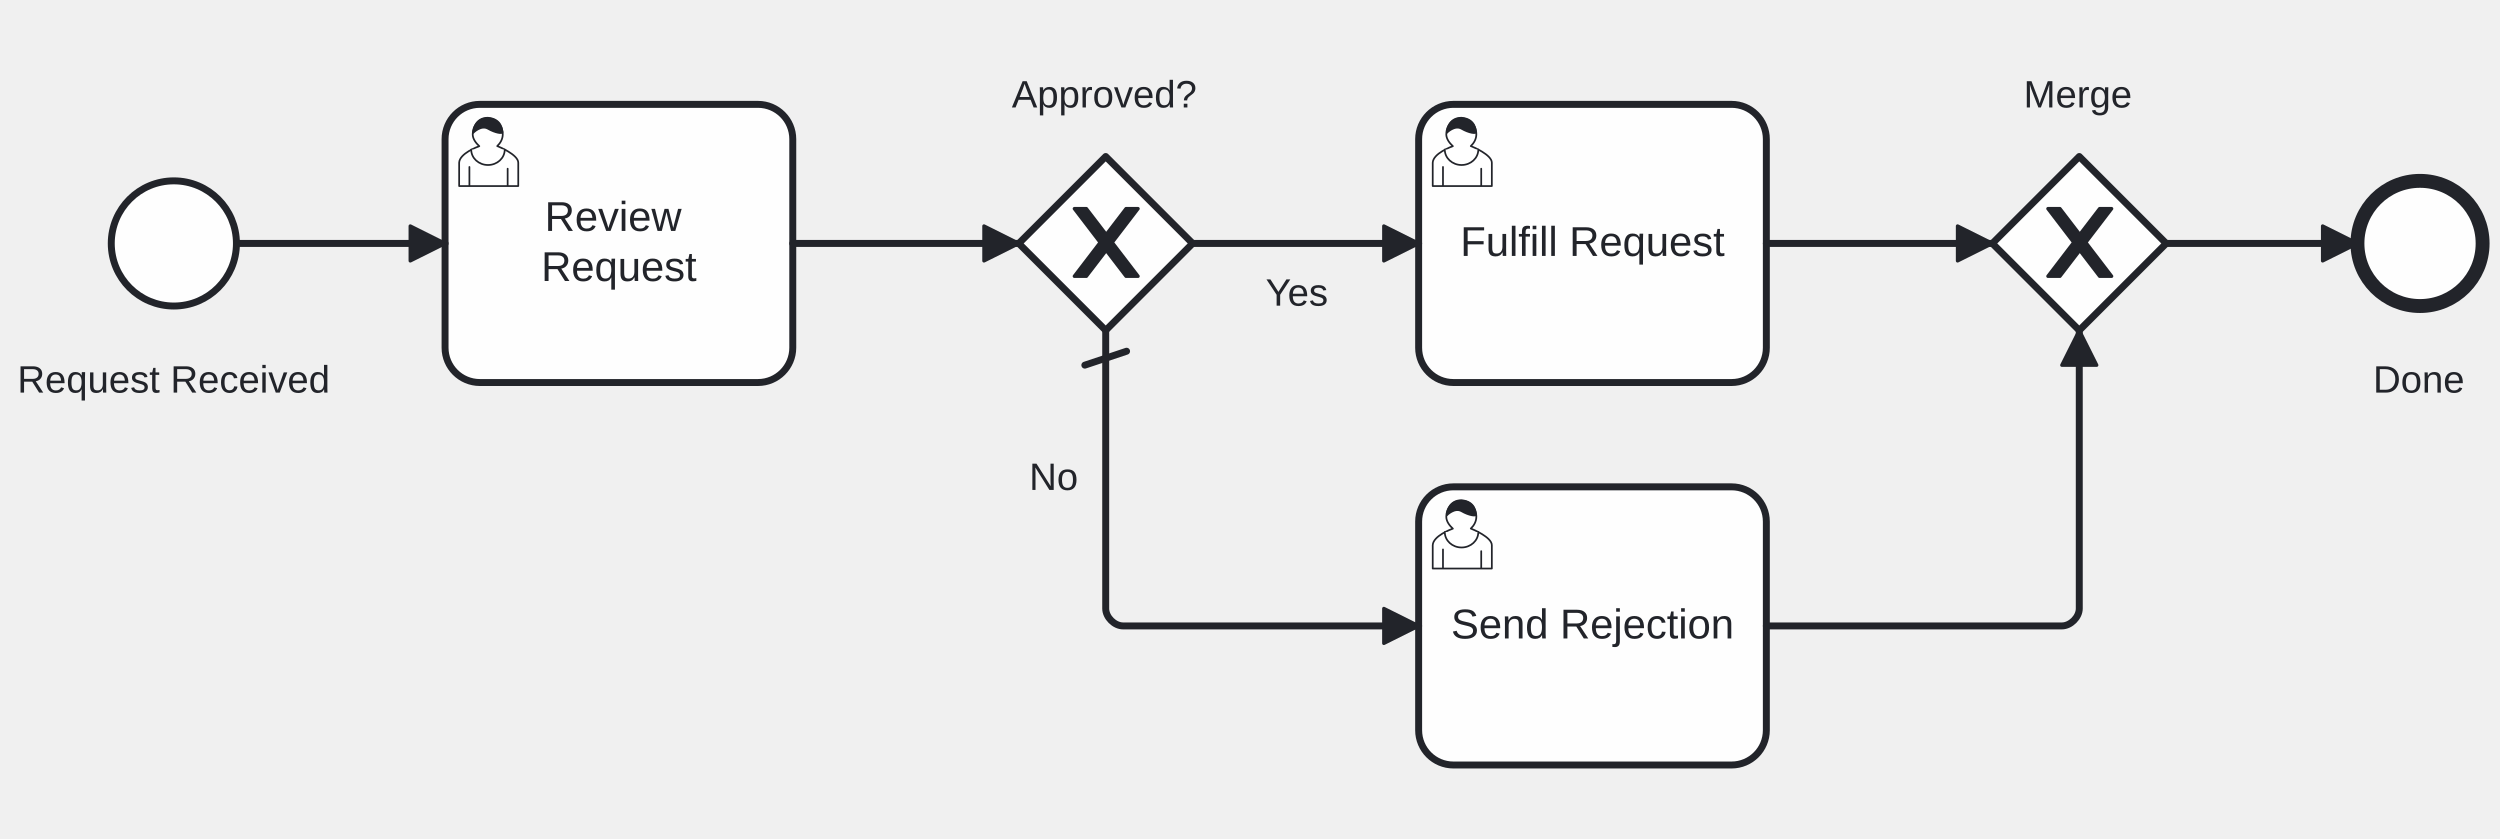
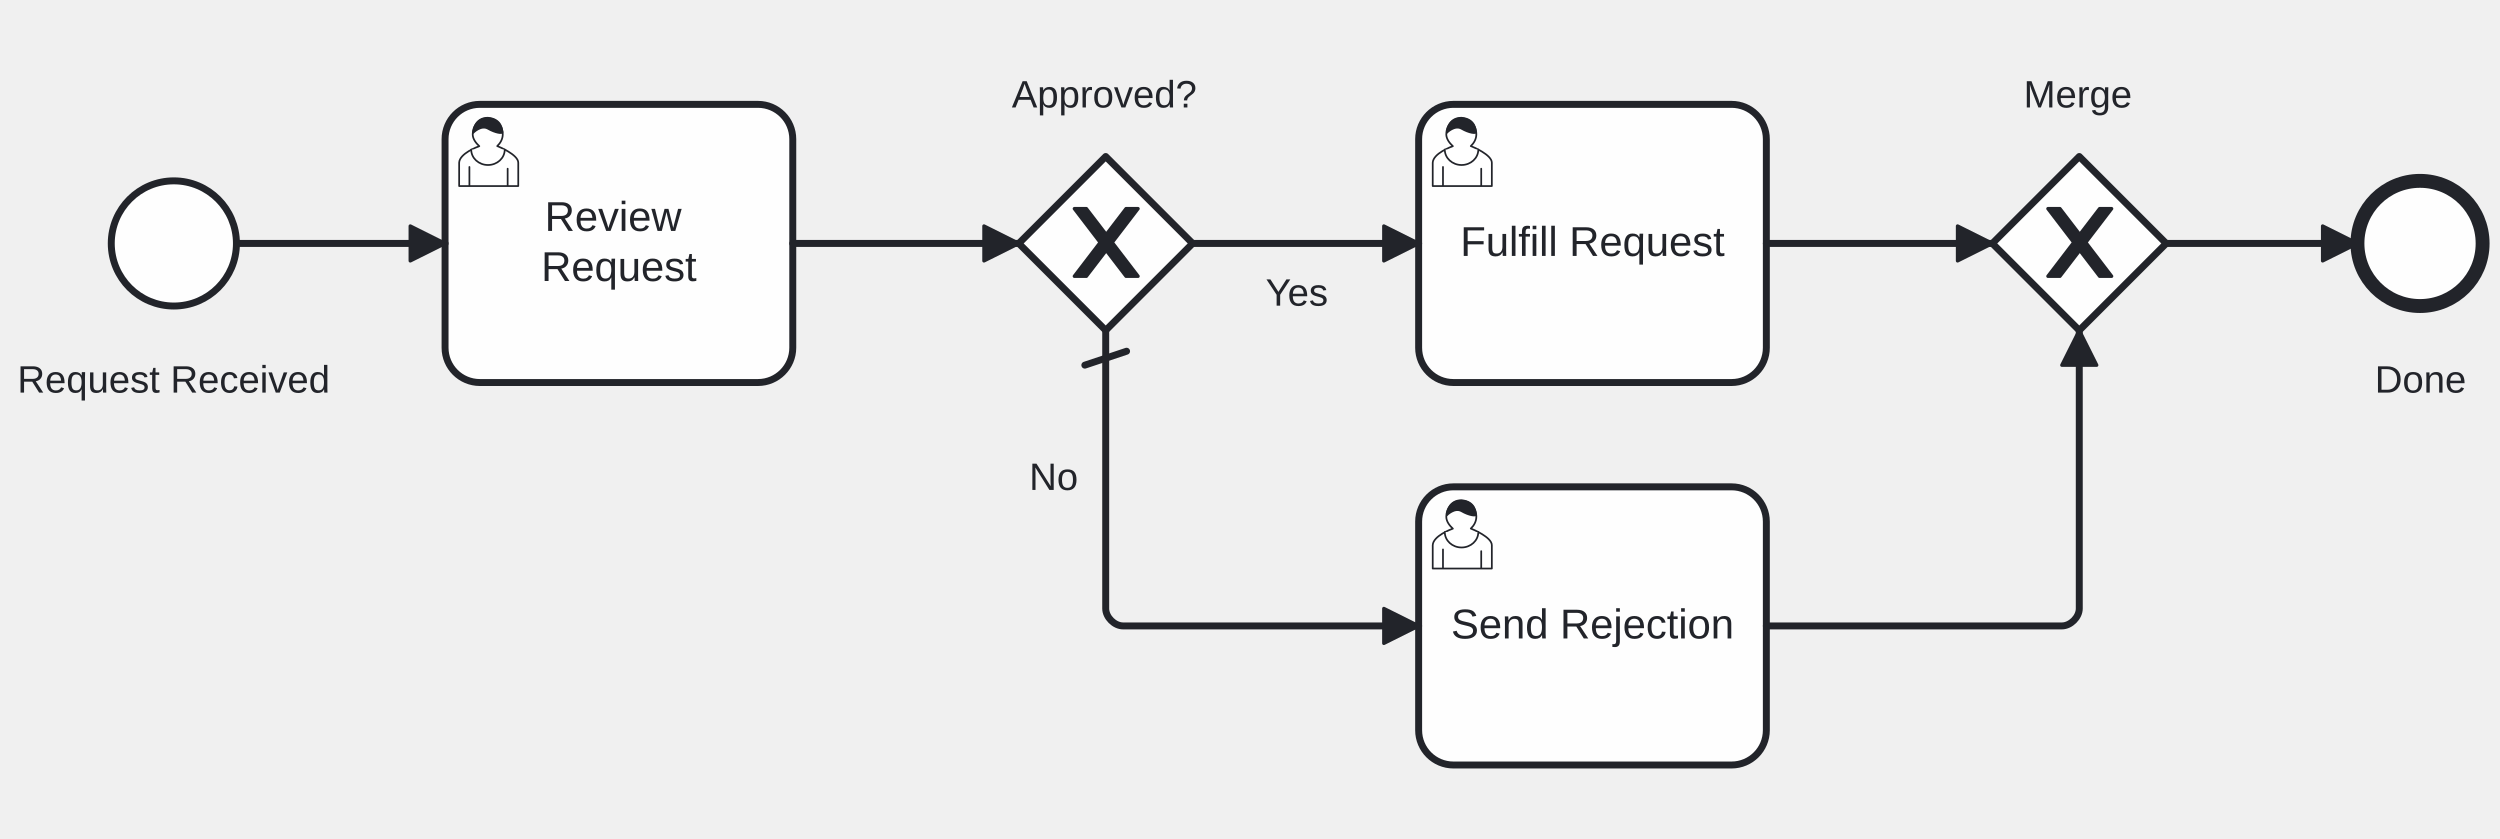
<svg xmlns="http://www.w3.org/2000/svg" width="880" height="295" viewBox="160 86 719 209" version="1.1">
  <g class="djs-group">
-     <g class="djs-element djs-shape" data-element-id="Event_0dskcoo" style="display: block;" transform="translate(192, 122)">
+     <g class="djs-element djs-shape" data-element-id="Event_0dskcoo" transform="translate(192, 122)" style="display: block;">
      <g class="djs-visual">
        <circle cx="18" cy="18" r="18" style="stroke-linecap: round; stroke-linejoin: round; stroke: hsl(225, 10%, 15%); stroke-width: 2px; fill: white; fill-opacity: 0.95;" />
      </g>
      <rect style="fill: none; stroke-opacity: 0; stroke: white; stroke-width: 15px;" class="djs-hit djs-hit-all" x="0" y="0" width="36" height="36" />
      <circle cx="18" cy="18" r="23" style="fill: none;" class="djs-outline" />
    </g>
  </g>
  <g class="djs-group">
-     <g class="djs-element djs-shape" data-element-id="Activity_1a279je" style="display: block;" transform="translate(288, 100)">
+     <g class="djs-element djs-shape" data-element-id="Event_0dskcoo_label" transform="translate(165, 173)" style="display: block;">
+       <g class="djs-visual">
+         <text style="font-family: Arial, sans-serif; font-size: 11px; font-weight: normal; fill: hsl(225, 10%, 15%);" lineHeight="1.2" class="djs-label">
+           <tspan x="0" y="9.9">Request Received</tspan>
+         </text>
+       </g>
+       <rect style="fill: none; stroke-opacity: 0; stroke: white; stroke-width: 15px;" class="djs-hit djs-hit-all" x="0" y="0" width="90" height="14" />
+       <rect x="-5" y="-5" rx="4" width="100" height="24" style="fill: none;" class="djs-outline" />
+     </g>
+   </g>
+   <g class="djs-group">
+     <g class="djs-element djs-shape" data-element-id="Activity_1a279je" transform="translate(288, 100)" style="display: block;">
      <g class="djs-visual">
        <rect x="0" y="0" width="100" height="80" rx="10" ry="10" style="stroke-linecap: round; stroke-linejoin: round; stroke: hsl(225, 10%, 15%); stroke-width: 2px; fill: white; fill-opacity: 0.95;" />
        <text style="font-family: Arial, sans-serif; font-size: 12px; font-weight: normal; fill: hsl(225, 10%, 15%);" lineHeight="1.2" class="djs-label">
          <tspan x="28.664" y="36.4">Review </tspan>
          <tspan x="27.656" y="50.8">Request</tspan>
        </text>
        <path style="fill: white; stroke-linecap: round; stroke-linejoin: round; stroke: hsl(225, 10%, 15%); stroke-width: 0.5px;" d="m 15,12 c 0.909,-0.845 1.594,-2.049 1.594,-3.385 0,-2.554 -1.805,-4.622 -4.357,-4.622 -2.552,0 -4.288,2.068 -4.288,4.622 0,1.348 0.974,2.562 1.896,3.405 -0.529,0.187 -5.669,2.097 -5.794,4.756 v 6.718 h 17 v -6.718 c 0,-2.298 -5.528,-4.595 -6.051,-4.776 zm -8,6 l 0,5.5 m 11,0 l 0,-5" />
        <path style="fill: white; stroke-linecap: round; stroke-linejoin: round; stroke: hsl(225, 10%, 15%); stroke-width: 0.5px;" d="m 15,12 m 2.162,1.009 c 0,2.447 -2.158,4.431 -4.821,4.431 -2.665,0 -4.822,-1.981 -4.822,-4.431 " />
        <path style="fill: hsl(225, 10%, 15%); stroke-linecap: round; stroke-linejoin: round; stroke: hsl(225, 10%, 15%); stroke-width: 0.5px;" d="m 15,12 m -6.9,-3.80 c 0,0 2.251,-2.358 4.274,-1.177 2.024,1.181 4.221,1.537 4.124,0.965 -0.098,-0.57 -0.117,-3.791 -4.191,-4.136 -3.575,0.001 -4.208,3.367 -4.207,4.348 z" />
      </g>
      <rect style="fill: none; stroke-opacity: 0; stroke: white; stroke-width: 15px;" class="djs-hit djs-hit-all" x="0" y="0" width="100" height="80" />
      <rect x="-5" y="-5" rx="14" width="110" height="90" style="fill: none;" class="djs-outline" />
    </g>
  </g>
  <g class="djs-group">
    <g class="djs-element djs-shape" data-element-id="Gateway_0jdocql" style="display: block;" transform="translate(453, 115)">
      <g class="djs-visual">
        <polygon style="stroke-linecap: round; stroke-linejoin: round; stroke: hsl(225, 10%, 15%); stroke-width: 2px; fill: white; fill-opacity: 0.95;" points="25,0 50,25 25,50 0,25" />
        <path style="fill: hsl(225, 10%, 15%); stroke-linecap: round; stroke-linejoin: round; stroke: hsl(225, 10%, 15%); stroke-width: 1px;" d="m 16,15 7.429,9.714 -7.429,9.714 3.429,0 5.714,-7.464 5.714,7.464 3.429,0 -7.429,-9.714 7.429,-9.714 -3.429,0 -5.714,7.464 -5.714,-7.464 -3.429,0 z" />
      </g>
      <rect style="fill: none; stroke-opacity: 0; stroke: white; stroke-width: 15px;" class="djs-hit djs-hit-all" x="0" y="0" width="50" height="50" />
      <rect style="transform-box: fill-box; transform: rotate(45deg); transform-origin: center; fill: none;" x="2" y="2" rx="4" width="46" height="46" class="djs-outline" />
    </g>
  </g>
  <g class="djs-group">
    <g class="djs-element djs-shape" data-element-id="Gateway_1hd85cz" style="display: block;" transform="translate(733, 115)">
      <g class="djs-visual">
        <polygon style="stroke-linecap: round; stroke-linejoin: round; stroke: hsl(225, 10%, 15%); stroke-width: 2px; fill: white; fill-opacity: 0.95;" points="25,0 50,25 25,50 0,25" />
        <path style="fill: hsl(225, 10%, 15%); stroke-linecap: round; stroke-linejoin: round; stroke: hsl(225, 10%, 15%); stroke-width: 1px;" d="m 16,15 7.429,9.714 -7.429,9.714 3.429,0 5.714,-7.464 5.714,7.464 3.429,0 -7.429,-9.714 7.429,-9.714 -3.429,0 -5.714,7.464 -5.714,-7.464 -3.429,0 z" />
      </g>
      <rect style="fill: none; stroke-opacity: 0; stroke: white; stroke-width: 15px;" class="djs-hit djs-hit-all" x="0" y="0" width="50" height="50" />
      <rect style="transform-box: fill-box; transform: rotate(45deg); transform-origin: center; fill: none;" x="2" y="2" rx="4" width="46" height="46" class="djs-outline" />
    </g>
  </g>
  <g class="djs-group">
    <g class="djs-element djs-shape" data-element-id="Event_0a768vd" style="display: block;" transform="translate(838, 122)">
      <g class="djs-visual">
        <circle cx="18" cy="18" r="18" style="stroke-linecap: round; stroke-linejoin: round; stroke: hsl(225, 10%, 15%); stroke-width: 4px; fill: white; fill-opacity: 0.95;" />
      </g>
      <rect style="fill: none; stroke-opacity: 0; stroke: white; stroke-width: 15px;" class="djs-hit djs-hit-all" x="0" y="0" width="36" height="36" />
      <circle cx="18" cy="18" r="24" style="fill: none;" class="djs-outline" />
    </g>
  </g>
  <g class="djs-group">
    <g class="djs-element djs-shape" data-element-id="Activity_1ra1cd4" style="display: block;" transform="translate(568, 100)">
      <g class="djs-visual">
        <rect x="0" y="0" width="100" height="80" rx="10" ry="10" style="stroke-linecap: round; stroke-linejoin: round; stroke: hsl(225, 10%, 15%); stroke-width: 2px; fill: white; fill-opacity: 0.95;" />
        <text style="font-family: Arial, sans-serif; font-size: 12px; font-weight: normal; fill: hsl(225, 10%, 15%);" lineHeight="1.2" class="djs-label">
          <tspan x="11.99" y="43.6">Fulfill Request</tspan>
        </text>
        <path style="fill: white; stroke-linecap: round; stroke-linejoin: round; stroke: hsl(225, 10%, 15%); stroke-width: 0.5px;" d="m 15,12 c 0.909,-0.845 1.594,-2.049 1.594,-3.385 0,-2.554 -1.805,-4.622 -4.357,-4.622 -2.552,0 -4.288,2.068 -4.288,4.622 0,1.348 0.974,2.562 1.896,3.405 -0.529,0.187 -5.669,2.097 -5.794,4.756 v 6.718 h 17 v -6.718 c 0,-2.298 -5.528,-4.595 -6.051,-4.776 zm -8,6 l 0,5.5 m 11,0 l 0,-5" />
        <path style="fill: white; stroke-linecap: round; stroke-linejoin: round; stroke: hsl(225, 10%, 15%); stroke-width: 0.5px;" d="m 15,12 m 2.162,1.009 c 0,2.447 -2.158,4.431 -4.821,4.431 -2.665,0 -4.822,-1.981 -4.822,-4.431 " />
        <path style="fill: hsl(225, 10%, 15%); stroke-linecap: round; stroke-linejoin: round; stroke: hsl(225, 10%, 15%); stroke-width: 0.5px;" d="m 15,12 m -6.9,-3.80 c 0,0 2.251,-2.358 4.274,-1.177 2.024,1.181 4.221,1.537 4.124,0.965 -0.098,-0.57 -0.117,-3.791 -4.191,-4.136 -3.575,0.001 -4.208,3.367 -4.207,4.348 z" />
      </g>
      <rect style="fill: none; stroke-opacity: 0; stroke: white; stroke-width: 15px;" class="djs-hit djs-hit-all" x="0" y="0" width="100" height="80" />
      <rect x="-5" y="-5" rx="14" width="110" height="90" style="fill: none;" class="djs-outline" />
    </g>
  </g>
  <g class="djs-group">
    <g class="djs-element djs-shape" data-element-id="Activity_0ryvb1v" style="display: block;" transform="translate(568, 210)">
      <g class="djs-visual">
        <rect x="0" y="0" width="100" height="80" rx="10" ry="10" style="stroke-linecap: round; stroke-linejoin: round; stroke: hsl(225, 10%, 15%); stroke-width: 2px; fill: white; fill-opacity: 0.95;" />
        <text style="font-family: Arial, sans-serif; font-size: 12px; font-weight: normal; fill: hsl(225, 10%, 15%);" lineHeight="1.2" class="djs-label">
          <tspan x="9.314" y="43.6">Send Rejection</tspan>
        </text>
        <path style="fill: white; stroke-linecap: round; stroke-linejoin: round; stroke: hsl(225, 10%, 15%); stroke-width: 0.5px;" d="m 15,12 c 0.909,-0.845 1.594,-2.049 1.594,-3.385 0,-2.554 -1.805,-4.622 -4.357,-4.622 -2.552,0 -4.288,2.068 -4.288,4.622 0,1.348 0.974,2.562 1.896,3.405 -0.529,0.187 -5.669,2.097 -5.794,4.756 v 6.718 h 17 v -6.718 c 0,-2.298 -5.528,-4.595 -6.051,-4.776 zm -8,6 l 0,5.5 m 11,0 l 0,-5" />
        <path style="fill: white; stroke-linecap: round; stroke-linejoin: round; stroke: hsl(225, 10%, 15%); stroke-width: 0.5px;" d="m 15,12 m 2.162,1.009 c 0,2.447 -2.158,4.431 -4.821,4.431 -2.665,0 -4.822,-1.981 -4.822,-4.431 " />
        <path style="fill: hsl(225, 10%, 15%); stroke-linecap: round; stroke-linejoin: round; stroke: hsl(225, 10%, 15%); stroke-width: 0.5px;" d="m 15,12 m -6.9,-3.80 c 0,0 2.251,-2.358 4.274,-1.177 2.024,1.181 4.221,1.537 4.124,0.965 -0.098,-0.57 -0.117,-3.791 -4.191,-4.136 -3.575,0.001 -4.208,3.367 -4.207,4.348 z" />
      </g>
      <rect style="fill: none; stroke-opacity: 0; stroke: white; stroke-width: 15px;" class="djs-hit djs-hit-all" x="0" y="0" width="100" height="80" />
      <rect x="-5" y="-5" rx="14" width="110" height="90" style="fill: none;" class="djs-outline" />
    </g>
  </g>
  <g class="djs-group">
    <g class="djs-element djs-connection" data-element-id="Flow_0tql777" style="display: block;">
      <g class="djs-visual">
        <defs>
          <marker id="marker-seq-0" viewBox="0 0 20 20" refX="11" refY="10" markerWidth="10" markerHeight="10" orient="auto">
            <path d="M 1 5 L 11 10 L 1 15 Z" style="stroke-linecap: round; stroke-linejoin: round; stroke: hsl(225, 10%, 15%); stroke-width: 1px; fill: hsl(225, 10%, 15%);" />
          </marker>
        </defs>
        <path style="fill: none; stroke-linecap: round; stroke-linejoin: round; stroke: hsl(225, 10%, 15%); stroke-width: 2px; marker-end: url(#marker-seq-0);" data-corner-radius="5" d="M228,140L288,140" />
      </g>
      <path d="M228,140L288,140" style="fill: none; stroke-opacity: 0; stroke: white; stroke-width: 15px;" class="djs-hit djs-hit-stroke" />
      <rect x="223" y="135" rx="4" width="70" height="10" style="fill: none;" class="djs-outline" />
    </g>
  </g>
  <g class="djs-group">
    <g class="djs-element djs-connection" data-element-id="Flow_1vd4vzj" style="display: block;">
      <g class="djs-visual">
        <defs>
          <marker id="marker-seq-1" viewBox="0 0 20 20" refX="11" refY="10" markerWidth="10" markerHeight="10" orient="auto">
            <path d="M 1 5 L 11 10 L 1 15 Z" style="stroke-linecap: round; stroke-linejoin: round; stroke: hsl(225, 10%, 15%); stroke-width: 1px; fill: hsl(225, 10%, 15%);" />
          </marker>
        </defs>
        <path style="fill: none; stroke-linecap: round; stroke-linejoin: round; stroke: hsl(225, 10%, 15%); stroke-width: 2px; marker-end: url(#marker-seq-1);" data-corner-radius="5" d="M503,140L568,140" />
      </g>
      <path d="M503,140L568,140" style="fill: none; stroke-opacity: 0; stroke: white; stroke-width: 15px;" class="djs-hit djs-hit-stroke" />
      <rect x="498" y="135" rx="4" width="75" height="10" style="fill: none;" class="djs-outline" />
    </g>
  </g>
  <g class="djs-group">
    <g class="djs-element djs-connection" data-element-id="Flow_109need" style="display: block;">
      <g class="djs-visual">
        <defs>
          <marker id="marker-seq-2" viewBox="0 0 20 20" refX="11" refY="10" markerWidth="10" markerHeight="10" orient="auto">
            <path d="M 1 5 L 11 10 L 1 15 Z" style="stroke-linecap: round; stroke-linejoin: round; stroke: hsl(225, 10%, 15%); stroke-width: 1px; fill: hsl(225, 10%, 15%);" />
          </marker>
        </defs>
        <path style="fill: none; stroke-linecap: round; stroke-linejoin: round; stroke: hsl(225, 10%, 15%); stroke-width: 2px; marker-end: url(#marker-seq-2);" data-corner-radius="5" d="M668,140L733,140" />
      </g>
      <path d="M668,140L733,140" style="fill: none; stroke-opacity: 0; stroke: white; stroke-width: 15px;" class="djs-hit djs-hit-stroke" />
      <rect x="663" y="135" rx="4" width="75" height="10" style="fill: none;" class="djs-outline" />
    </g>
  </g>
  <g class="djs-group">
    <g class="djs-element djs-connection" data-element-id="Flow_1juidsl" style="display: block;">
      <g class="djs-visual">
        <defs>
          <marker id="marker-seq-3" viewBox="0 0 20 20" refX="11" refY="10" markerWidth="10" markerHeight="10" orient="auto">
            <path d="M 1 5 L 11 10 L 1 15 Z" style="stroke-linecap: round; stroke-linejoin: round; stroke: hsl(225, 10%, 15%); stroke-width: 1px; fill: hsl(225, 10%, 15%);" />
          </marker>
        </defs>
        <path style="fill: none; stroke-linecap: round; stroke-linejoin: round; stroke: hsl(225, 10%, 15%); stroke-width: 2px; marker-end: url(#marker-seq-3);" data-corner-radius="5" d="M783,140L838,140" />
      </g>
      <path d="M783,140L838,140" style="fill: none; stroke-opacity: 0; stroke: white; stroke-width: 15px;" class="djs-hit djs-hit-stroke" />
      <rect x="778" y="135" rx="4" width="65" height="10" style="fill: none;" class="djs-outline" />
    </g>
  </g>
  <g class="djs-group">
    <g class="djs-element djs-connection" data-element-id="Flow_0pkj4i7" style="display: block;">
      <g class="djs-visual">
        <defs>
          <marker id="marker-seq-4" viewBox="0 0 20 20" refX="11" refY="10" markerWidth="10" markerHeight="10" orient="auto">
            <path d="M 1 5 L 11 10 L 1 15 Z" style="stroke-linecap: round; stroke-linejoin: round; stroke: hsl(225, 10%, 15%); stroke-width: 1px; fill: hsl(225, 10%, 15%);" />
          </marker>
          <marker id="marker-seq-5" viewBox="0 0 20 20" refX="0" refY="10" markerWidth="10" markerHeight="10" orient="auto">
            <path d="M 6 4 L 10 16" style="stroke-linecap: round; stroke-linejoin: round; stroke: hsl(225, 10%, 15%); stroke-width: 2px; fill: none;" />
          </marker>
        </defs>
        <path style="fill: none; stroke-linecap: round; stroke-linejoin: round; stroke: hsl(225, 10%, 15%); stroke-width: 2px; marker-end: url(#marker-seq-4); marker-start: url(#marker-seq-5);" data-corner-radius="5" d="M478,165L478,245C478,247.5,480.5,250,483,250L568,250" />
      </g>
      <path d="M478,165L478,250L568,250" style="fill: none; stroke-opacity: 0; stroke: white; stroke-width: 15px;" class="djs-hit djs-hit-stroke" />
      <rect x="473" y="160" rx="4" width="100" height="95" style="fill: none;" class="djs-outline" />
    </g>
  </g>
  <g class="djs-group">
    <g class="djs-element djs-connection" data-element-id="Flow_1mt6667" style="display: block;">
      <g class="djs-visual">
        <defs>
          <marker id="marker-seq-6" viewBox="0 0 20 20" refX="11" refY="10" markerWidth="10" markerHeight="10" orient="auto">
            <path d="M 1 5 L 11 10 L 1 15 Z" style="stroke-linecap: round; stroke-linejoin: round; stroke: hsl(225, 10%, 15%); stroke-width: 1px; fill: hsl(225, 10%, 15%);" />
          </marker>
        </defs>
        <path style="fill: none; stroke-linecap: round; stroke-linejoin: round; stroke: hsl(225, 10%, 15%); stroke-width: 2px; marker-end: url(#marker-seq-6);" data-corner-radius="5" d="M668,250L753,250C755.5,250,758,247.5,758,245L758,165" />
      </g>
      <path d="M668,250L758,250L758,165" style="fill: none; stroke-opacity: 0; stroke: white; stroke-width: 15px;" class="djs-hit djs-hit-stroke" />
      <rect x="663" y="160" rx="4" width="100" height="95" style="fill: none;" class="djs-outline" />
    </g>
  </g>
  <g class="djs-group">
    <g class="djs-element djs-connection" data-element-id="Flow_0uy0kub" style="display: block;">
      <g class="djs-visual">
        <defs>
          <marker id="marker-seq-7" viewBox="0 0 20 20" refX="11" refY="10" markerWidth="10" markerHeight="10" orient="auto">
            <path d="M 1 5 L 11 10 L 1 15 Z" style="stroke-linecap: round; stroke-linejoin: round; stroke: hsl(225, 10%, 15%); stroke-width: 1px; fill: hsl(225, 10%, 15%);" />
          </marker>
        </defs>
        <path style="fill: none; stroke-linecap: round; stroke-linejoin: round; stroke: hsl(225, 10%, 15%); stroke-width: 2px; marker-end: url(#marker-seq-7);" data-corner-radius="5" d="M388,140L453,140" />
      </g>
      <path d="M388,140L453,140" style="fill: none; stroke-opacity: 0; stroke: white; stroke-width: 15px;" class="djs-hit djs-hit-stroke" />
      <rect x="383" y="135" rx="4" width="75" height="10" style="fill: none;" class="djs-outline" />
    </g>
  </g>
  <g class="djs-group">
+     <g class="djs-element djs-shape" data-element-id="Gateway_0jdocql_label" style="display: block;" transform="translate(451, 91)">
+       <g class="djs-visual">
+         <text style="font-family: Arial, sans-serif; font-size: 11px; font-weight: normal; fill: hsl(225, 10%, 15%);" lineHeight="1.2" class="djs-label">
+           <tspan x="0" y="9.9">Approved?</tspan>
+         </text>
+       </g>
+       <rect style="fill: none; stroke-opacity: 0; stroke: white; stroke-width: 15px;" class="djs-hit djs-hit-all" x="0" y="0" width="54" height="14" />
+       <rect x="-5" y="-5" rx="4" width="64" height="24" style="fill: none;" class="djs-outline" />
+     </g>
+   </g>
+   <g class="djs-group">
+     <g class="djs-element djs-shape" data-element-id="Gateway_1hd85cz_label" style="display: block;" transform="translate(742, 91)">
+       <g class="djs-visual">
+         <text style="font-family: Arial, sans-serif; font-size: 11px; font-weight: normal; fill: hsl(225, 10%, 15%);" lineHeight="1.2" class="djs-label">
+           <tspan x="0" y="9.9">Merge</tspan>
+         </text>
+       </g>
+       <rect style="fill: none; stroke-opacity: 0; stroke: white; stroke-width: 15px;" class="djs-hit djs-hit-all" x="0" y="0" width="32" height="14" />
+       <rect x="-5" y="-5" rx="4" width="42" height="24" style="fill: none;" class="djs-outline" />
+     </g>
+   </g>
+   <g class="djs-group">
+     <g class="djs-element djs-shape" data-element-id="Event_0a768vd_label" style="display: block;" transform="translate(843, 173)">
+       <g class="djs-visual">
+         <text style="font-family: Arial, sans-serif; font-size: 11px; font-weight: normal; fill: hsl(225, 10%, 15%);" lineHeight="1.2" class="djs-label">
+           <tspan x="0" y="9.9">Done</tspan>
+         </text>
+       </g>
+       <rect style="fill: none; stroke-opacity: 0; stroke: white; stroke-width: 15px;" class="djs-hit djs-hit-all" x="0" y="0" width="27" height="14" />
+       <rect x="-5" y="-5" rx="4" width="37" height="24" style="fill: none;" class="djs-outline" />
+     </g>
+   </g>
+   <g class="djs-group">
    <g class="djs-element djs-shape" data-element-id="Flow_1vd4vzj_label" style="display: block;" transform="translate(524, 148)">
      <g class="djs-visual">
        <text style="font-family: Arial, sans-serif; font-size: 11px; font-weight: normal; fill: hsl(225, 10%, 15%);" lineHeight="1.2" class="djs-label">
          <tspan x="0" y="9.9">Yes</tspan>
        </text>
      </g>
      <rect style="fill: none; stroke-opacity: 0; stroke: white; stroke-width: 15px;" class="djs-hit djs-hit-all" x="0" y="0" width="19" height="14" />
      <rect x="-5" y="-5" rx="4" width="29" height="24" style="fill: none;" class="djs-outline" />
    </g>
  </g>
  <g class="djs-group">
    <g class="djs-element djs-shape" data-element-id="Flow_0pkj4i7_label" style="display: block;" transform="translate(456, 201)">
      <g class="djs-visual">
        <text style="font-family: Arial, sans-serif; font-size: 11px; font-weight: normal; fill: hsl(225, 10%, 15%);" lineHeight="1.2" class="djs-label">
          <tspan x="0" y="9.9">No</tspan>
        </text>
      </g>
      <rect style="fill: none; stroke-opacity: 0; stroke: white; stroke-width: 15px;" class="djs-hit djs-hit-all" x="0" y="0" width="15" height="14" />
      <rect x="-5" y="-5" rx="4" width="25" height="24" style="fill: none;" class="djs-outline" />
    </g>
  </g>
-   <g class="djs-group">
-     <g class="djs-element djs-shape" data-element-id="Gateway_0jdocql_label" style="display: block;" transform="translate(451, 91)">
-       <g class="djs-visual">
-         <text style="font-family: Arial, sans-serif; font-size: 11px; font-weight: normal; fill: hsl(225, 10%, 15%);" lineHeight="1.2" class="djs-label">
-           <tspan x="0" y="9.9">Approved?</tspan>
-         </text>
-       </g>
-       <rect style="fill: none; stroke-opacity: 0; stroke: white; stroke-width: 15px;" class="djs-hit djs-hit-all" x="0" y="0" width="54" height="14" />
-       <rect x="-5" y="-5" rx="4" width="64" height="24" style="fill: none;" class="djs-outline" />
-     </g>
-   </g>
-   <g class="djs-group">
-     <g class="djs-element djs-shape" data-element-id="Gateway_1hd85cz_label" style="display: block;" transform="translate(742, 91)">
-       <g class="djs-visual">
-         <text style="font-family: Arial, sans-serif; font-size: 11px; font-weight: normal; fill: hsl(225, 10%, 15%);" lineHeight="1.2" class="djs-label">
-           <tspan x="0" y="9.9">Merge</tspan>
-         </text>
-       </g>
-       <rect style="fill: none; stroke-opacity: 0; stroke: white; stroke-width: 15px;" class="djs-hit djs-hit-all" x="0" y="0" width="32" height="14" />
-       <rect x="-5" y="-5" rx="4" width="42" height="24" style="fill: none;" class="djs-outline" />
-     </g>
-   </g>
-   <g class="djs-group">
-     <g class="djs-element djs-shape" data-element-id="Event_0dskcoo_label" style="display: block;" transform="translate(165, 173)">
-       <g class="djs-visual">
-         <text style="font-family: Arial, sans-serif; font-size: 11px; font-weight: normal; fill: hsl(225, 10%, 15%);" lineHeight="1.2" class="djs-label">
-           <tspan x="0" y="9.9">Request Received</tspan>
-         </text>
-       </g>
-       <rect style="fill: none; stroke-opacity: 0; stroke: white; stroke-width: 15px;" class="djs-hit djs-hit-all" x="0" y="0" width="90" height="14" />
-       <rect x="-5" y="-5" rx="4" width="100" height="24" style="fill: none;" class="djs-outline" />
-     </g>
-   </g>
-   <g class="djs-group">
-     <g class="djs-element djs-shape" data-element-id="Event_0a768vd_label" style="display: block;" transform="translate(842.5, 173)">
-       <g class="djs-visual">
-         <text style="font-family: Arial, sans-serif; font-size: 11px; font-weight: normal; fill: hsl(225, 10%, 15%);" lineHeight="1.2" class="djs-label">
-           <tspan x="0" y="9.9">Done</tspan>
-         </text>
-       </g>
-       <rect style="fill: none; stroke-opacity: 0; stroke: white; stroke-width: 15px;" class="djs-hit djs-hit-all" x="0" y="0" width="27" height="14" />
-       <rect x="-5" y="-5" rx="4" width="37" height="24" style="fill: none;" class="djs-outline" />
-     </g>
-   </g>
</svg>
